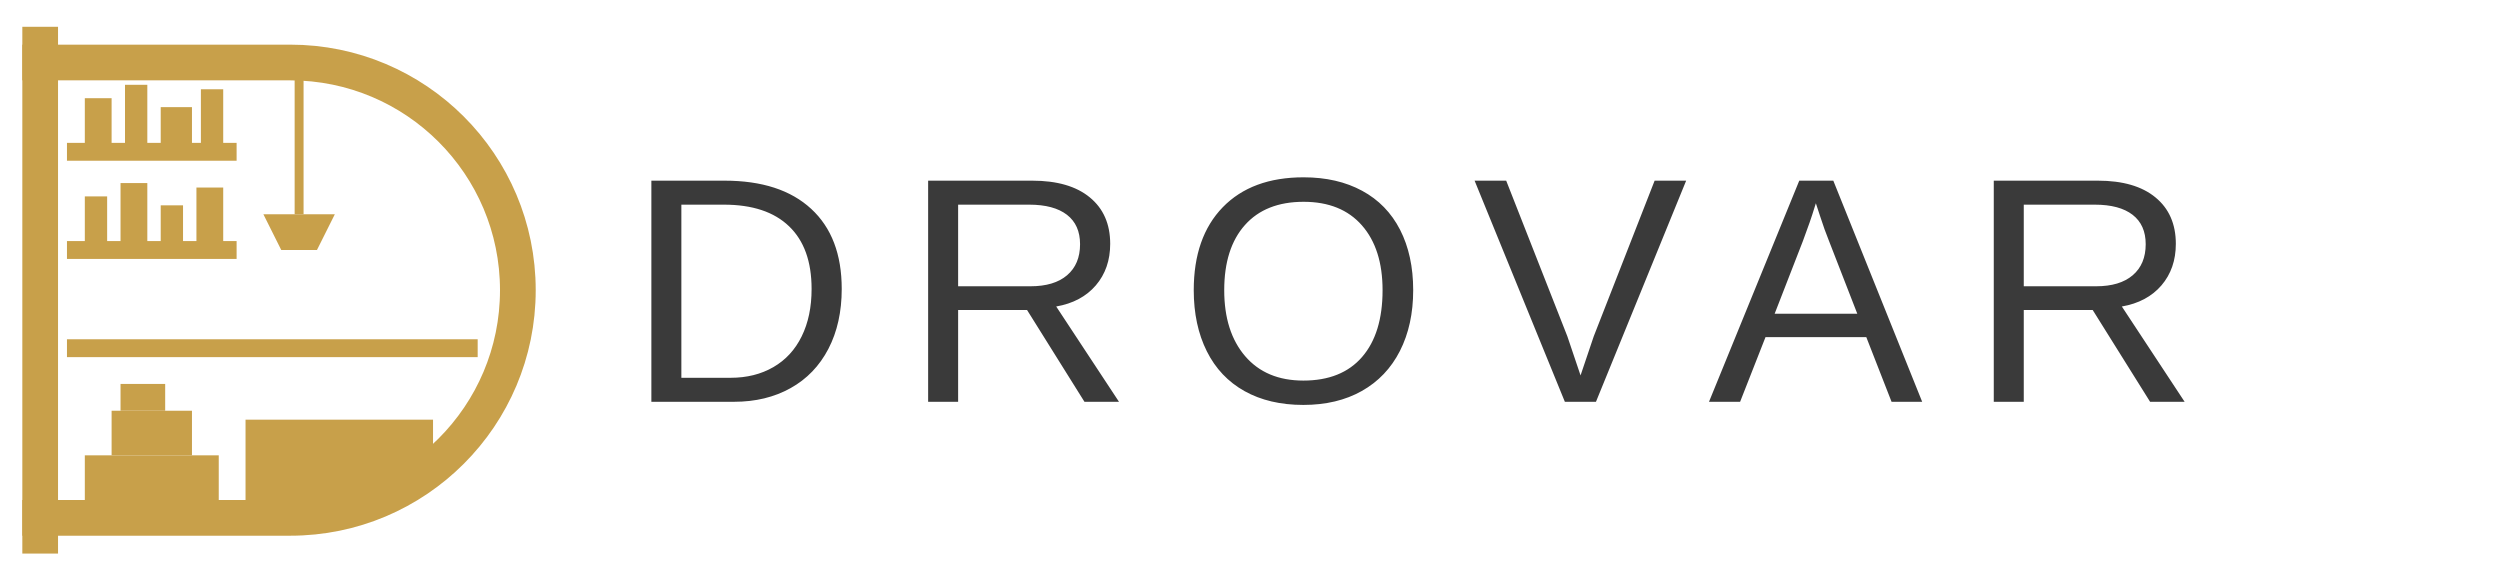
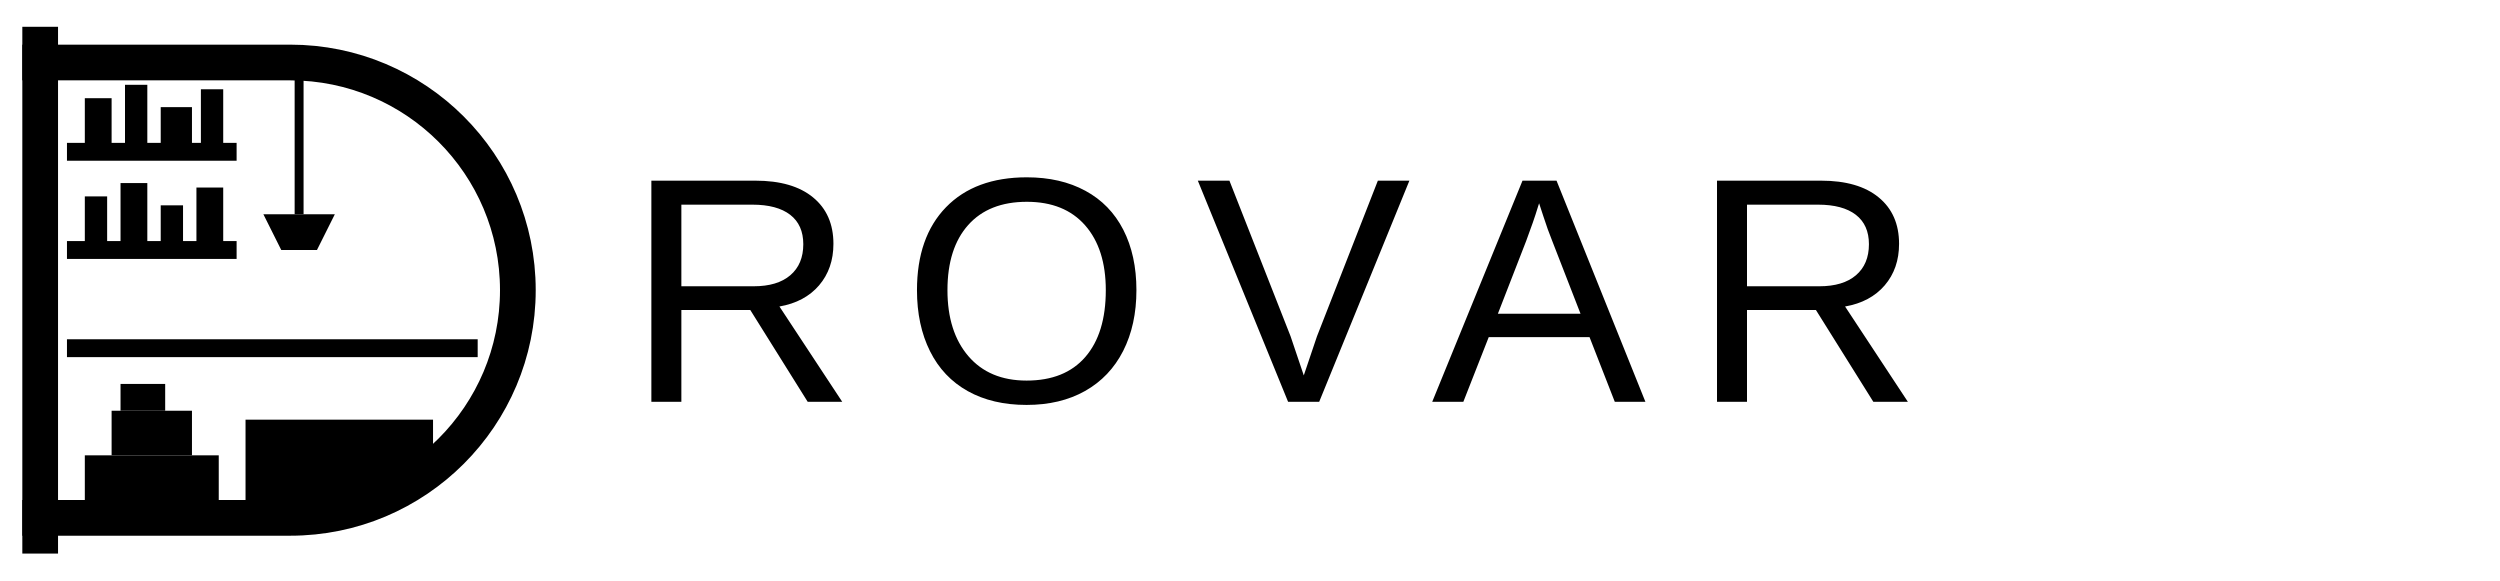
- <svg xmlns="http://www.w3.org/2000/svg" viewBox="0 0 560 130" role="img" aria-label="Drovar">
+ <svg xmlns="http://www.w3.org/2000/svg" viewBox="0 0 560 130" fill="currentColor" role="img" aria-label="Drovar">
  <defs>
    <clipPath id="dClip">
      <path d="M 4 4 H 60 A 51 51 0 0 1 60 106 H 4 Z" />
    </clipPath>
  </defs>
  <g transform="translate(5, 10)">
-     <g fill="none" stroke="#c8a04a" stroke-width="8" stroke-linecap="square" stroke-linejoin="miter">
+     <g fill="none" stroke="currentColor" stroke-width="8" stroke-linecap="square" stroke-linejoin="miter">
      <line x1="4" y1="0" x2="4" y2="110" />
      <path d="M 4 4 H 60 A 51 51 0 0 1 60 106 H 4" />
    </g>
    <g clip-path="url(#dClip)">
-       <g stroke="#c8a04a" stroke-width="4" stroke-linecap="square">
+       <g stroke="currentColor" stroke-width="4" stroke-linecap="square">
        <line x1="12" y1="24" x2="46" y2="24" />
        <line x1="12" y1="46" x2="46" y2="46" />
      </g>
-       <g fill="#c8a04a">
-         <rect x="14" y="12" width="6" height="12" />
-         <rect x="23" y="9" width="5" height="15" />
-         <rect x="31" y="14" width="7" height="10" />
-         <rect x="40" y="10" width="5" height="14" />
-         <rect x="14" y="34" width="5" height="12" />
-         <rect x="22" y="31" width="6" height="15" />
-         <rect x="31" y="36" width="5" height="10" />
-         <rect x="39" y="32" width="6" height="14" />
-       </g>
-       <line x1="62" y1="4" x2="62" y2="38" stroke="#c8a04a" stroke-width="2" />
-       <path d="M 54 38 L 70 38 L 66 46 L 58 46 Z" fill="#c8a04a" />
-       <line x1="12" y1="68" x2="100" y2="68" stroke="#c8a04a" stroke-width="4" stroke-linecap="square" />
-       <rect x="14" y="92" width="30" height="14" fill="#c8a04a" />
-       <rect x="20" y="82" width="18" height="10" fill="#c8a04a" />
-       <rect x="22" y="76" width="10" height="6" fill="#c8a04a" />
-       <rect x="50" y="84" width="42" height="22" fill="#c8a04a" />
-       <line x1="14" y1="106" x2="92" y2="106" stroke="#c8a04a" stroke-width="3" />
+       <rect x="14" y="12" width="6" height="12" />
+       <rect x="23" y="9" width="5" height="15" />
+       <rect x="31" y="14" width="7" height="10" />
+       <rect x="40" y="10" width="5" height="14" />
+       <rect x="14" y="34" width="5" height="12" />
+       <rect x="22" y="31" width="6" height="15" />
+       <rect x="31" y="36" width="5" height="10" />
+       <rect x="39" y="32" width="6" height="14" />
+       <line x1="62" y1="4" x2="62" y2="38" stroke="currentColor" stroke-width="2" />
+       <path d="M 54 38 L 70 38 L 66 46 L 58 46 Z" />
+       <line x1="12" y1="68" x2="100" y2="68" stroke="currentColor" stroke-width="4" stroke-linecap="square" />
+       <rect x="14" y="92" width="30" height="14" />
+       <rect x="20" y="82" width="18" height="10" />
+       <rect x="22" y="76" width="10" height="6" />
+       <rect x="50" y="84" width="42" height="22" />
+       <line x1="14" y1="106" x2="92" y2="106" stroke="currentColor" stroke-width="3" />
    </g>
-     <text x="135" y="80" font-family="'Futura', 'Century Gothic', 'Helvetica Neue', Arial, sans-serif" font-size="72" font-weight="500" letter-spacing="10" fill="#3a3a3a">DROVAR</text>
+     <text x="135" y="80" font-family="'Futura', 'Century Gothic', 'Helvetica Neue', Arial, sans-serif" font-size="72" font-weight="500" letter-spacing="10" fill="currentColor">ROVAR</text>
  </g>
</svg>
